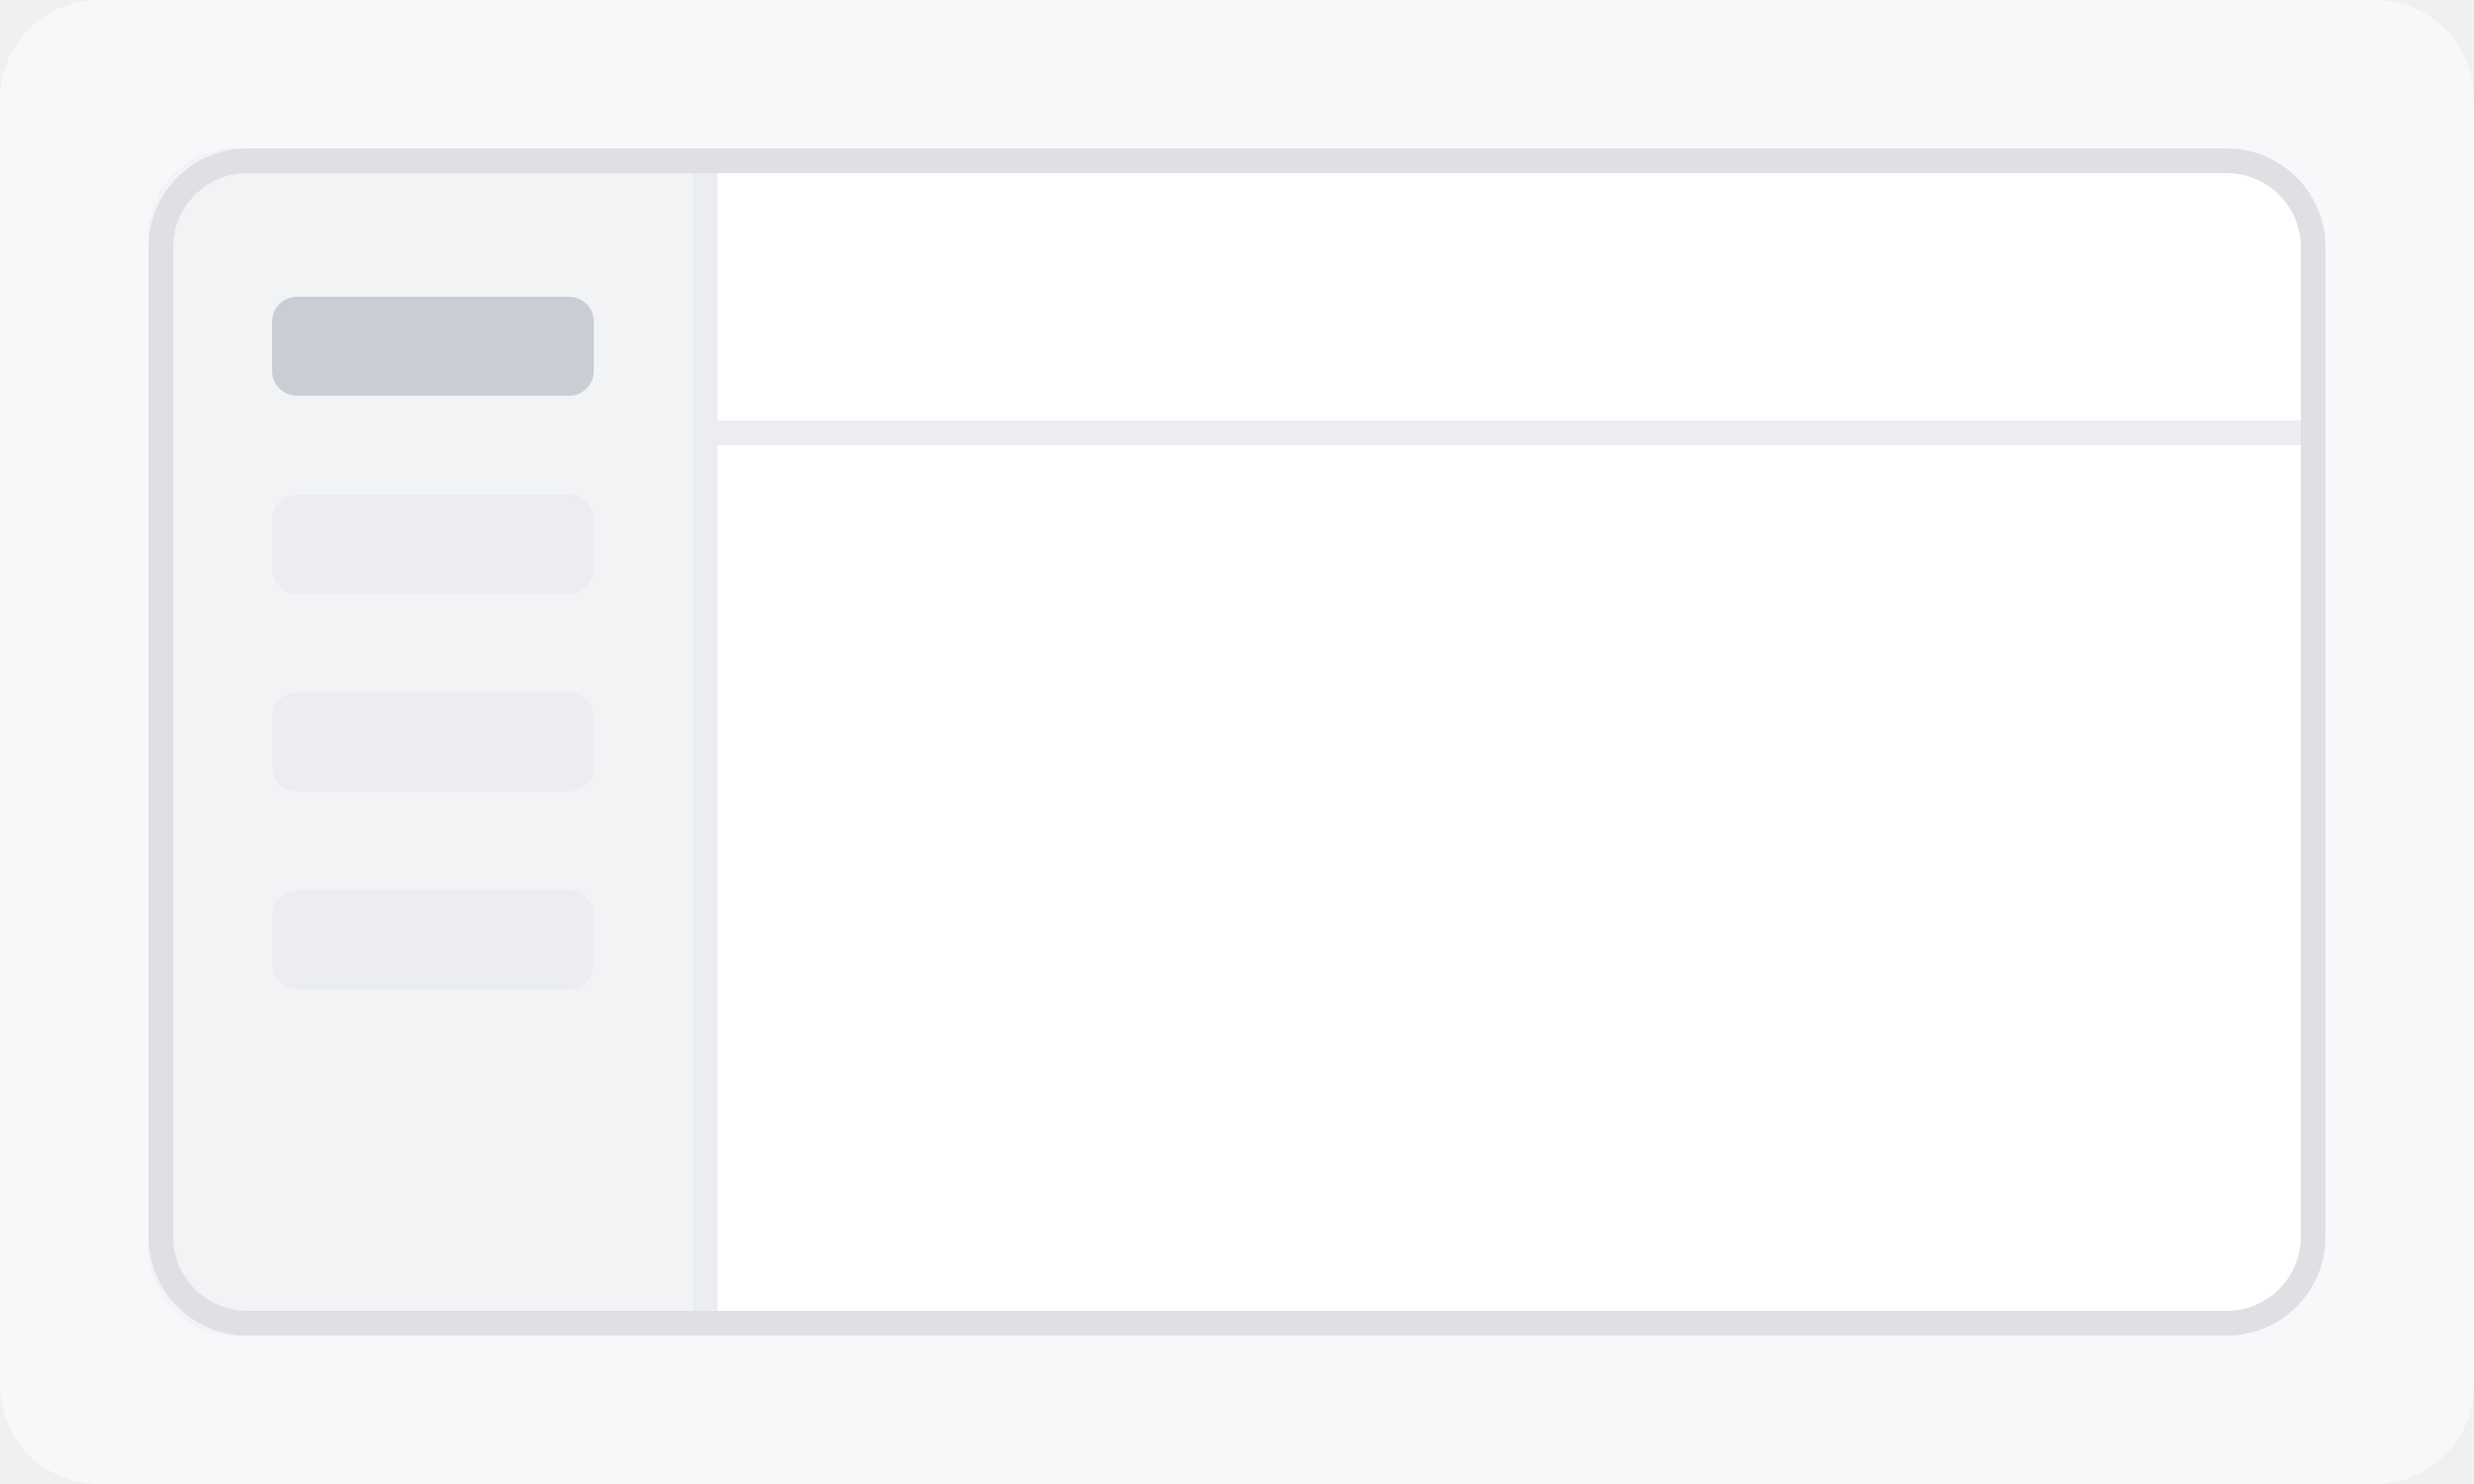
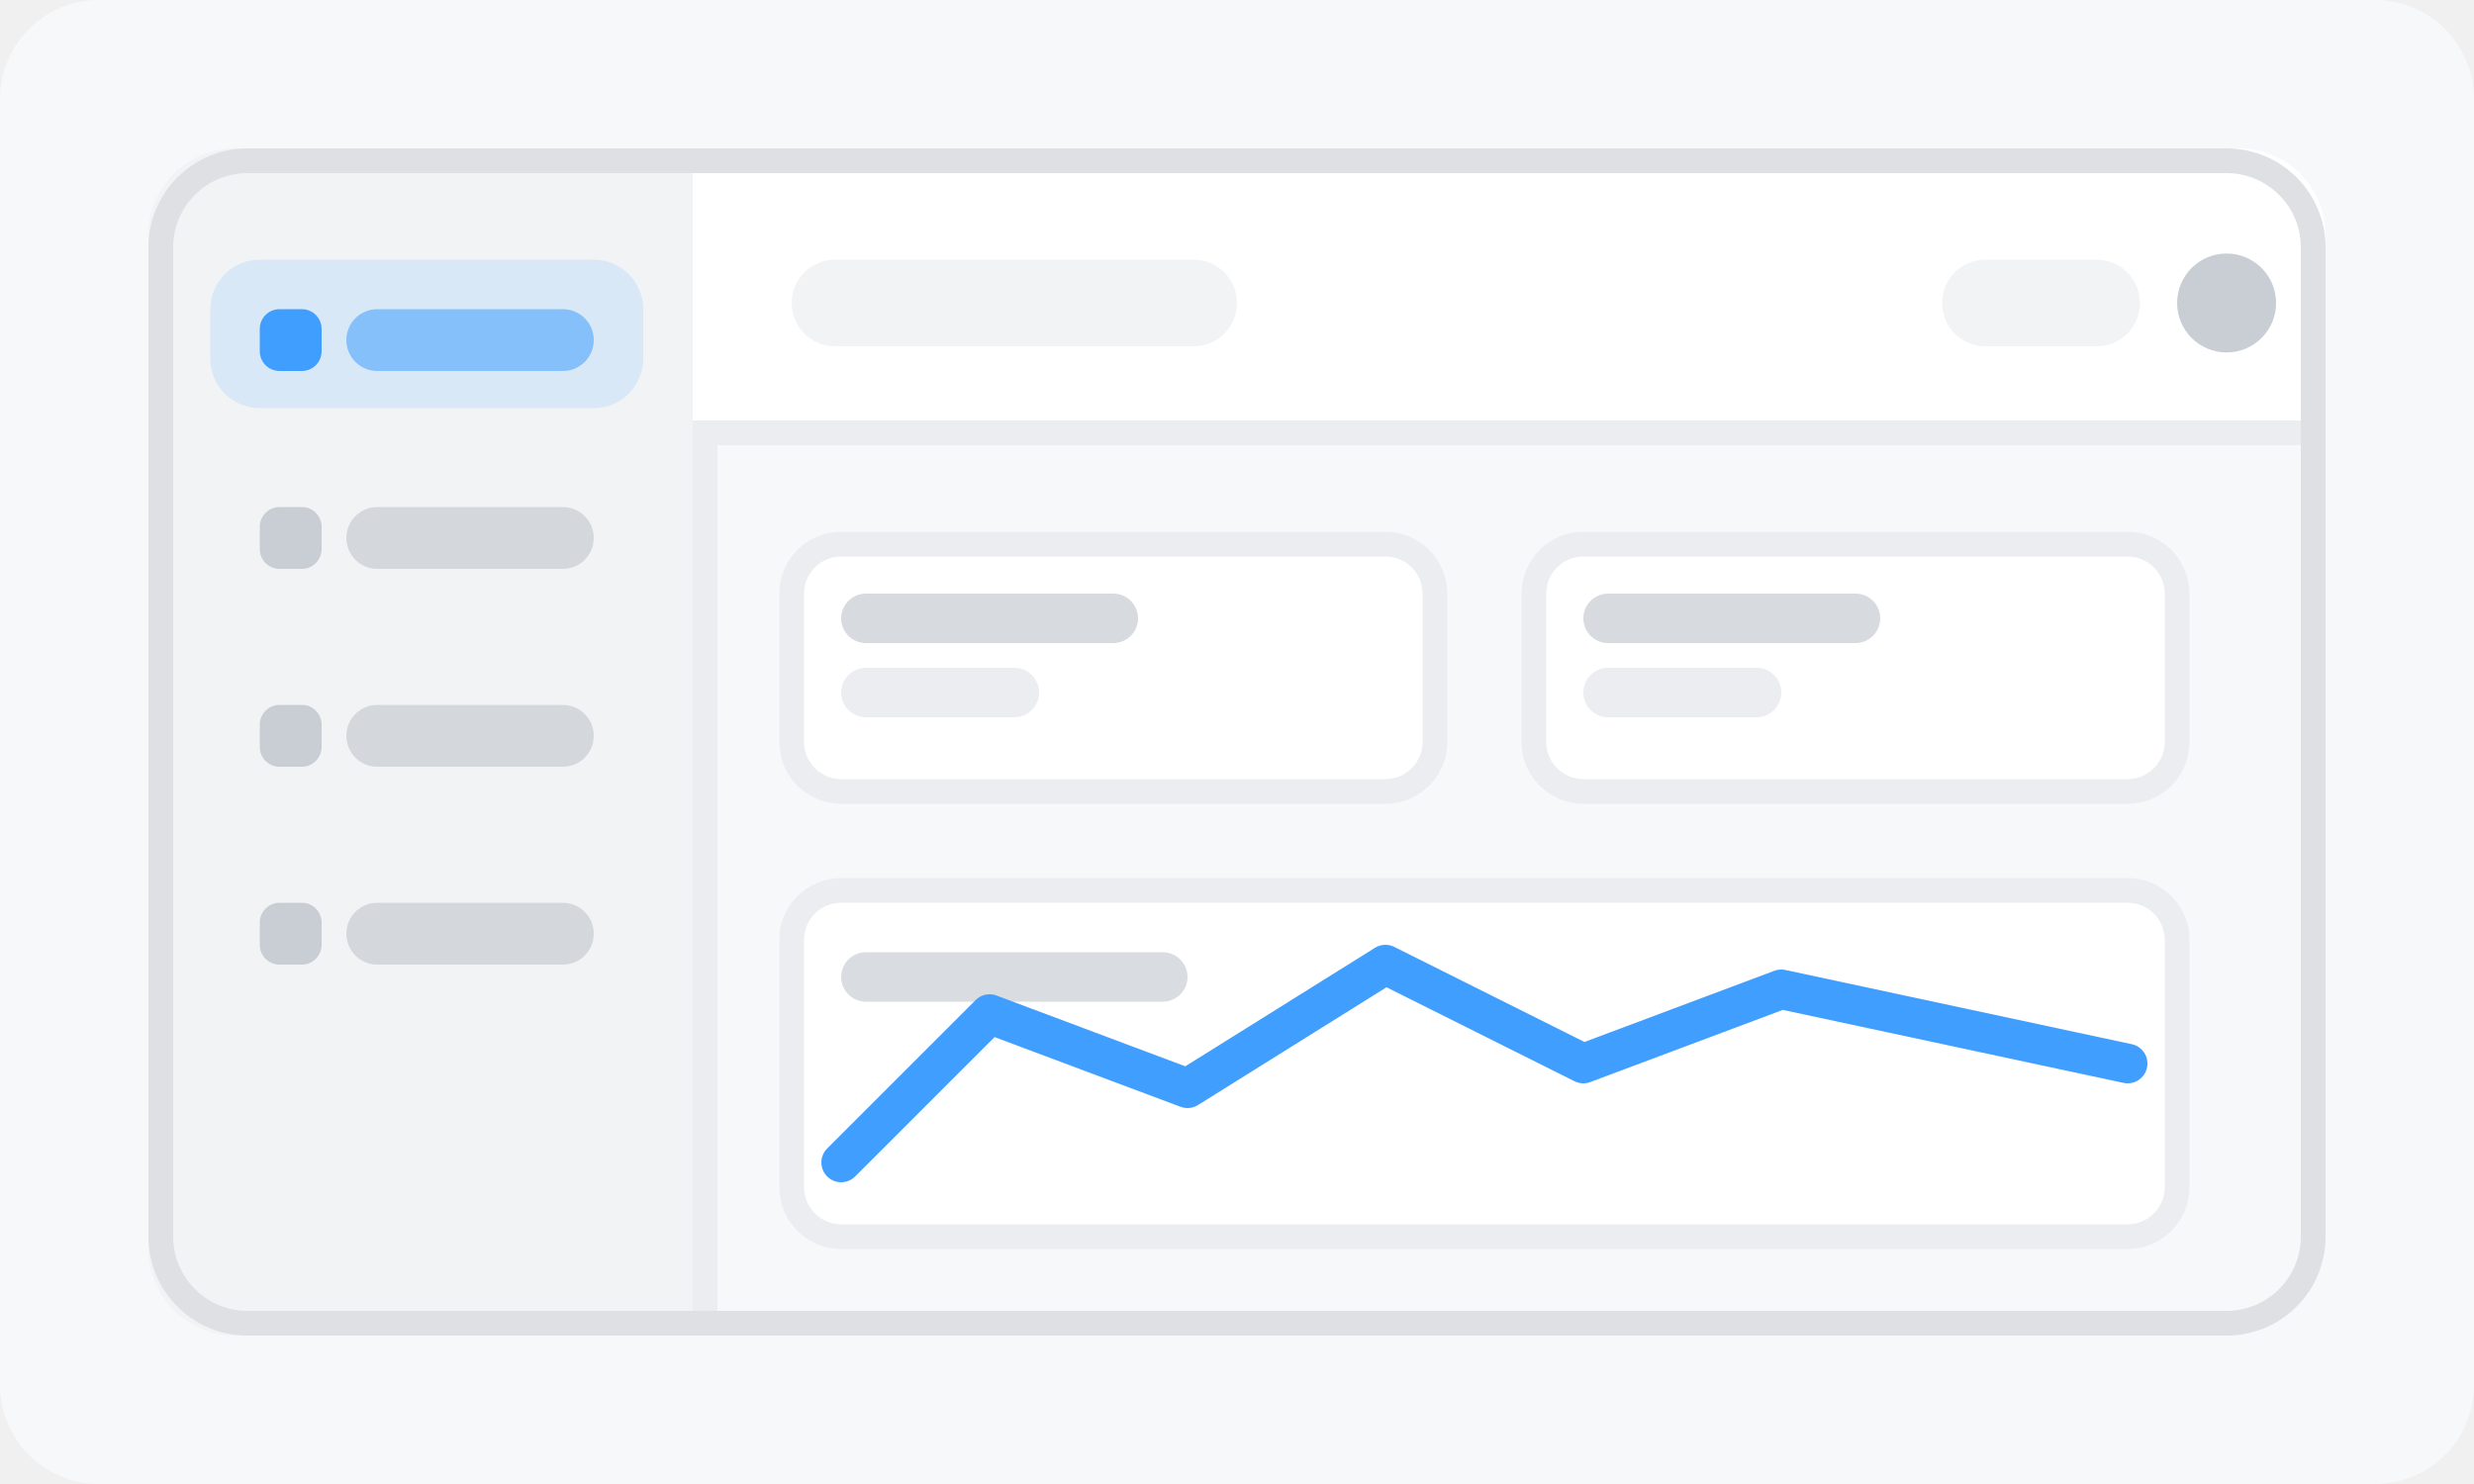
<svg xmlns="http://www.w3.org/2000/svg" width="100%" height="100%" viewBox="0 0 100 60" fill="none" preserveAspectRatio="none">
  <rect width="100" height="60" rx="4" fill="#F7F8FA" />
-   <rect x="6.5" y="6.5" width="87" height="47" rx="3.5" fill="white" />
+   <rect x="6.5" y="6.5" width="87" height="47" rx="3.5" fill="#FFFFFF" />
+   <rect x="6.5" y="18" width="87" height="36" fill="#F7F8FA" />
  <path d="M9.5 6H28V54H9.5C7.567 54 6 52.433 6 50.5V9.5C6 7.567 7.567 6 9.5 6Z" fill="#F2F3F5" />
  <rect x="28" y="6" width="1" height="48" fill="#EBEDF0" />
-   <rect x="29" y="17" width="65" height="1" fill="#EBEDF0" />
-   <rect x="11" y="12" width="13" height="4" rx="1" fill="#C9CDD4" />
-   <rect x="11" y="20" width="13" height="4" rx="1" fill="#EBEDF0" />
-   <rect x="11" y="28" width="13" height="4" rx="1" fill="#EBEDF0" />
-   <rect x="11" y="36" width="13" height="4" rx="1" fill="#EBEDF0" />
-   <rect x="6.5" y="6.5" width="87" height="47" rx="3.5" stroke="#DEE0E3" fill="none" />
+   <path d="M28 6H90.5C92.433 6 94 7.567 94 9.5V18H28V6Z" fill="#FFFFFF" />
+   <rect x="28" y="17" width="66" height="1" fill="#EBEDF0" />
+   <rect x="32" y="10.5" width="18" height="3.5" rx="1.75" fill="#F2F3F5" />
+   <rect x="78.5" y="10.5" width="8" height="3.5" rx="1.75" fill="#F2F3F5" />
+   <circle cx="90" cy="12.25" r="2" fill="#C9CDD4" />
+   <rect x="8.5" y="10.5" width="17.5" height="6" rx="2" fill="#409EFF" fill-opacity="0.14" />
+   <rect x="10.5" y="12.5" width="2.5" height="2.5" rx="0.8" fill="#409EFF" />
+   <rect x="14" y="12.5" width="10" height="2.5" rx="1.25" fill="#409EFF" fill-opacity="0.55" />
+   <rect x="10.5" y="20.5" width="2.5" height="2.5" rx="0.8" fill="#C9CDD4" />
+   <rect x="14" y="20.5" width="10" height="2.5" rx="1.25" fill="#C9CDD4" fill-opacity="0.75" />
+   <rect x="10.5" y="28.5" width="2.5" height="2.5" rx="0.8" fill="#C9CDD4" />
+   <rect x="14" y="28.5" width="10" height="2.5" rx="1.25" fill="#C9CDD4" fill-opacity="0.75" />
+   <rect x="10.5" y="36.5" width="2.5" height="2.5" rx="0.8" fill="#C9CDD4" />
+   <rect x="14" y="36.5" width="10" height="2.5" rx="1.25" fill="#C9CDD4" fill-opacity="0.75" />
+   <rect x="32" y="22" width="26" height="10" rx="2" fill="#FFFFFF" stroke="#EBEDF0" />
+   <rect x="34" y="24" width="12" height="2" rx="1" fill="#C9CDD4" fill-opacity="0.75" />
+   <rect x="34" y="27" width="8" height="2" rx="1" fill="#EBEDF0" />
+   <rect x="62" y="22" width="26" height="10" rx="2" fill="#FFFFFF" stroke="#EBEDF0" />
+   <rect x="64" y="24" width="12" height="2" rx="1" fill="#C9CDD4" fill-opacity="0.75" />
+   <rect x="64" y="27" width="8" height="2" rx="1" fill="#EBEDF0" />
+   <rect x="32" y="36" width="56" height="14" rx="2" fill="#FFFFFF" stroke="#EBEDF0" />
+   <rect x="34" y="38.5" width="14" height="2" rx="1" fill="#C9CDD4" fill-opacity="0.7" />
+   <path d="M34 47 L40 41 L48 44 L56 39 L64 43 L72 40 L86 43" stroke="#409EFF" stroke-width="1.6" stroke-linecap="round" stroke-linejoin="round" />
+   <rect x="6.5" y="6.5" width="87" height="47" rx="3.5" stroke="#DEE0E3" />
</svg>
